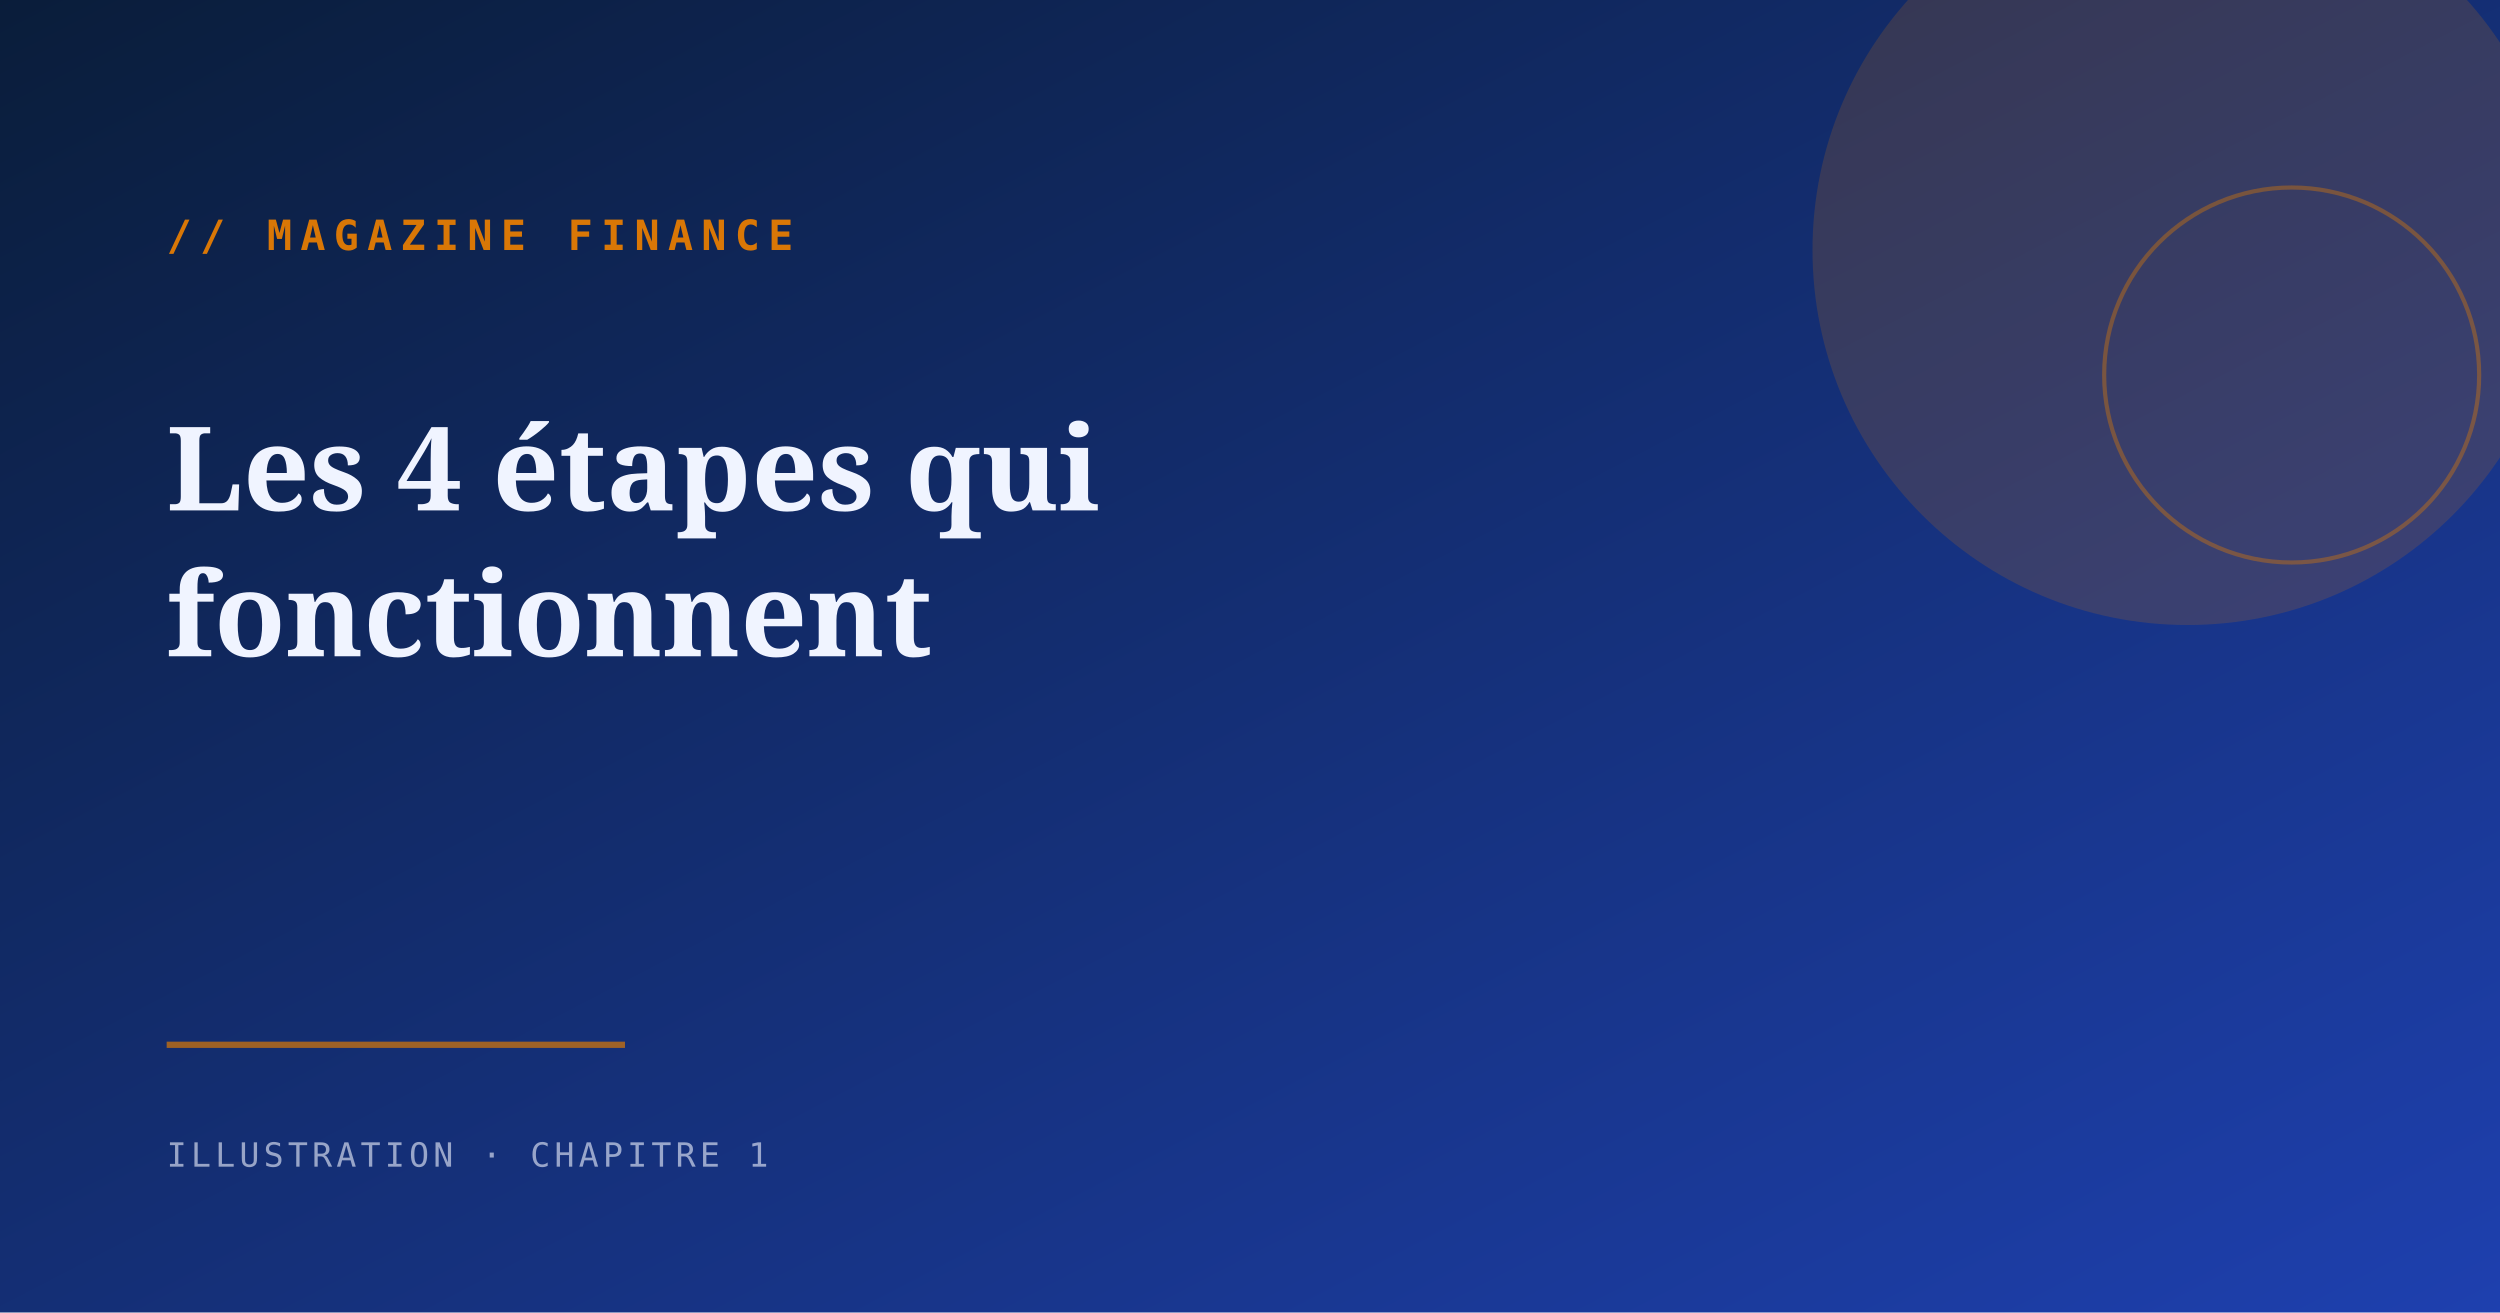
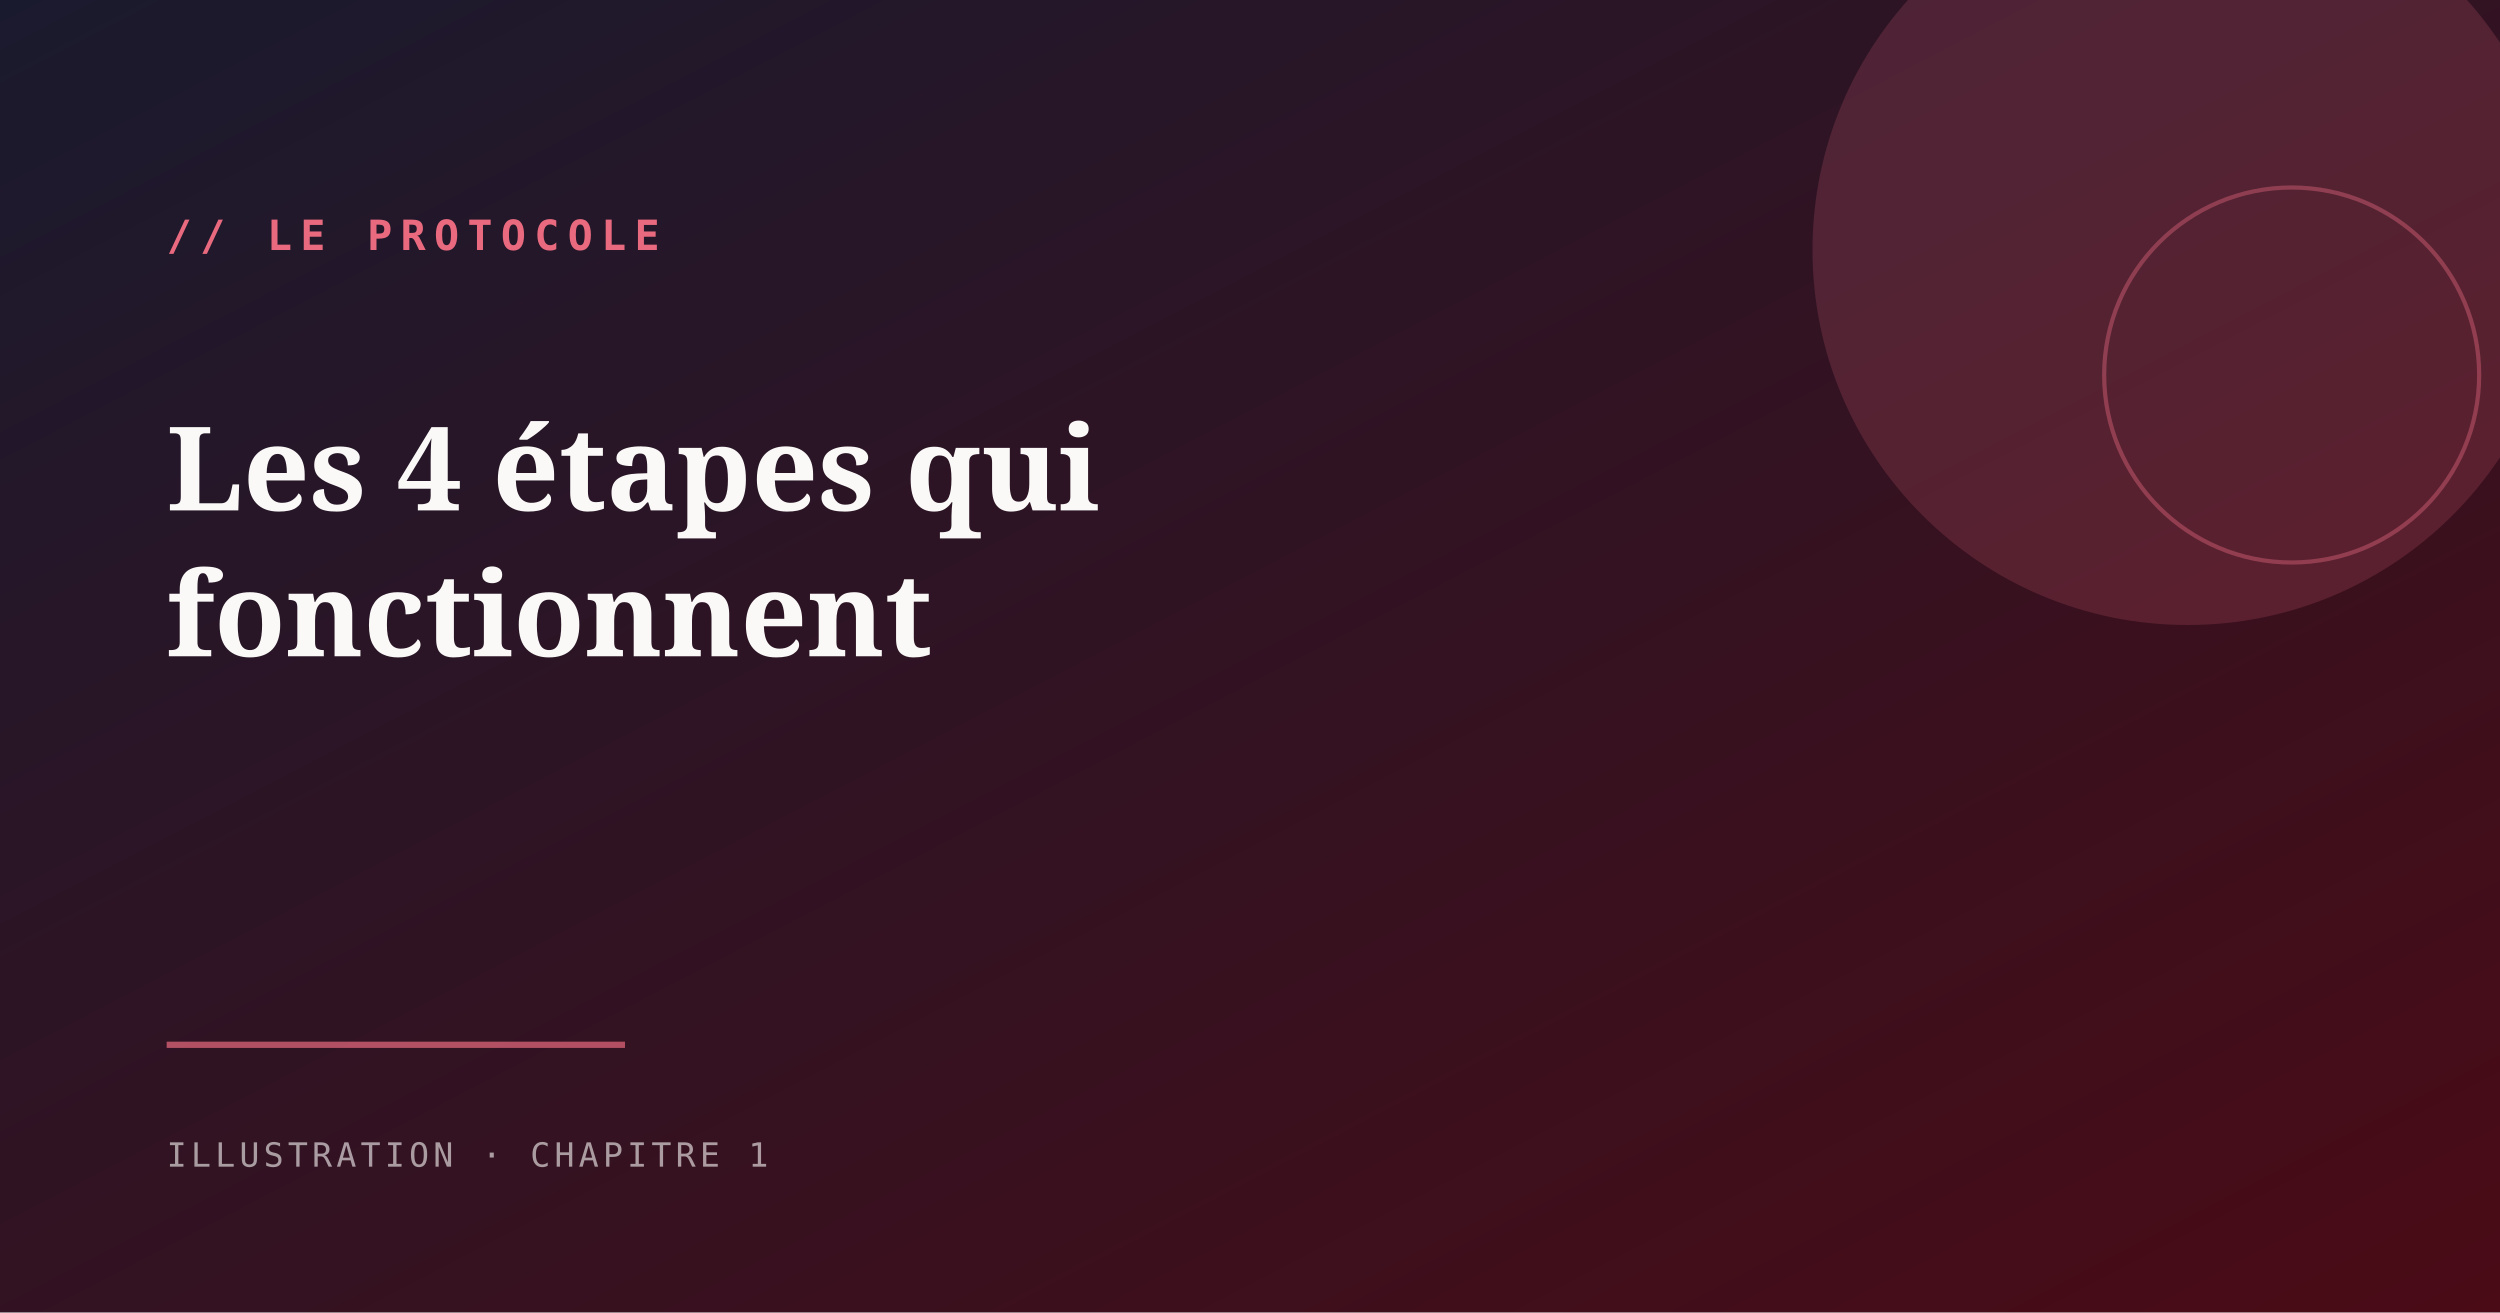
<svg xmlns="http://www.w3.org/2000/svg" viewBox="0 0 1200 630" width="1200" height="630">
  <defs>
    <linearGradient id="bg" x1="0%" y1="0%" x2="100%" y2="100%">
-       <stop offset="0%" stop-color="#0a1d3a" />
-       <stop offset="100%" stop-color="#1e40af" />
+       <stop offset="0%" stop-color="#1A1A2E" />
+       <stop offset="100%" stop-color="#4a0b16" />
    </linearGradient>
  </defs>
  <rect width="1200" height="630" fill="url(#bg)" />
-   <circle cx="1050" cy="120" r="180" fill="#d97706" opacity="0.18" />
-   <circle cx="1100" cy="180" r="90" fill="none" stroke="#d97706" stroke-width="2" opacity="0.4" />
-   <rect x="80" y="500" width="220" height="3" fill="#d97706" opacity="0.7" />
-   <text x="80" y="120" font-family="ui-monospace, monospace" font-size="20" font-weight="600" letter-spacing="4" fill="#d97706">// MAGAZINE FINANCE</text>
-   <text x="80" y="245" font-family="Georgia, serif" font-size="56" font-weight="bold" fill="#f0f4ff">Les 4 étapes qui</text>
-   <text x="80" y="315" font-family="Georgia, serif" font-size="56" font-weight="bold" fill="#f0f4ff">fonctionnent</text>
-   <text x="80" y="560" font-family="ui-monospace, monospace" font-size="16" letter-spacing="2" fill="#f0f4ff" opacity="0.6">ILLUSTRATION · CHAPITRE 1</text>
+   <circle cx="1050" cy="120" r="180" fill="#e96a7f" opacity="0.18" />
+   <circle cx="1100" cy="180" r="90" fill="none" stroke="#e96a7f" stroke-width="2" opacity="0.4" />
+   <rect x="80" y="500" width="220" height="3" fill="#e96a7f" opacity="0.7" />
+   <text x="80" y="120" font-family="ui-monospace, monospace" font-size="20" font-weight="600" letter-spacing="4" fill="#e96a7f">// LE PROTOCOLE</text>
+   <text x="80" y="245" font-family="Georgia, serif" font-size="56" font-weight="bold" fill="#FAF9F7">Les 4 étapes qui</text>
+   <text x="80" y="315" font-family="Georgia, serif" font-size="56" font-weight="bold" fill="#FAF9F7">fonctionnent</text>
+   <text x="80" y="560" font-family="ui-monospace, monospace" font-size="16" letter-spacing="2" fill="#FAF9F7" opacity="0.6">ILLUSTRATION · CHAPITRE 1</text>
</svg>
